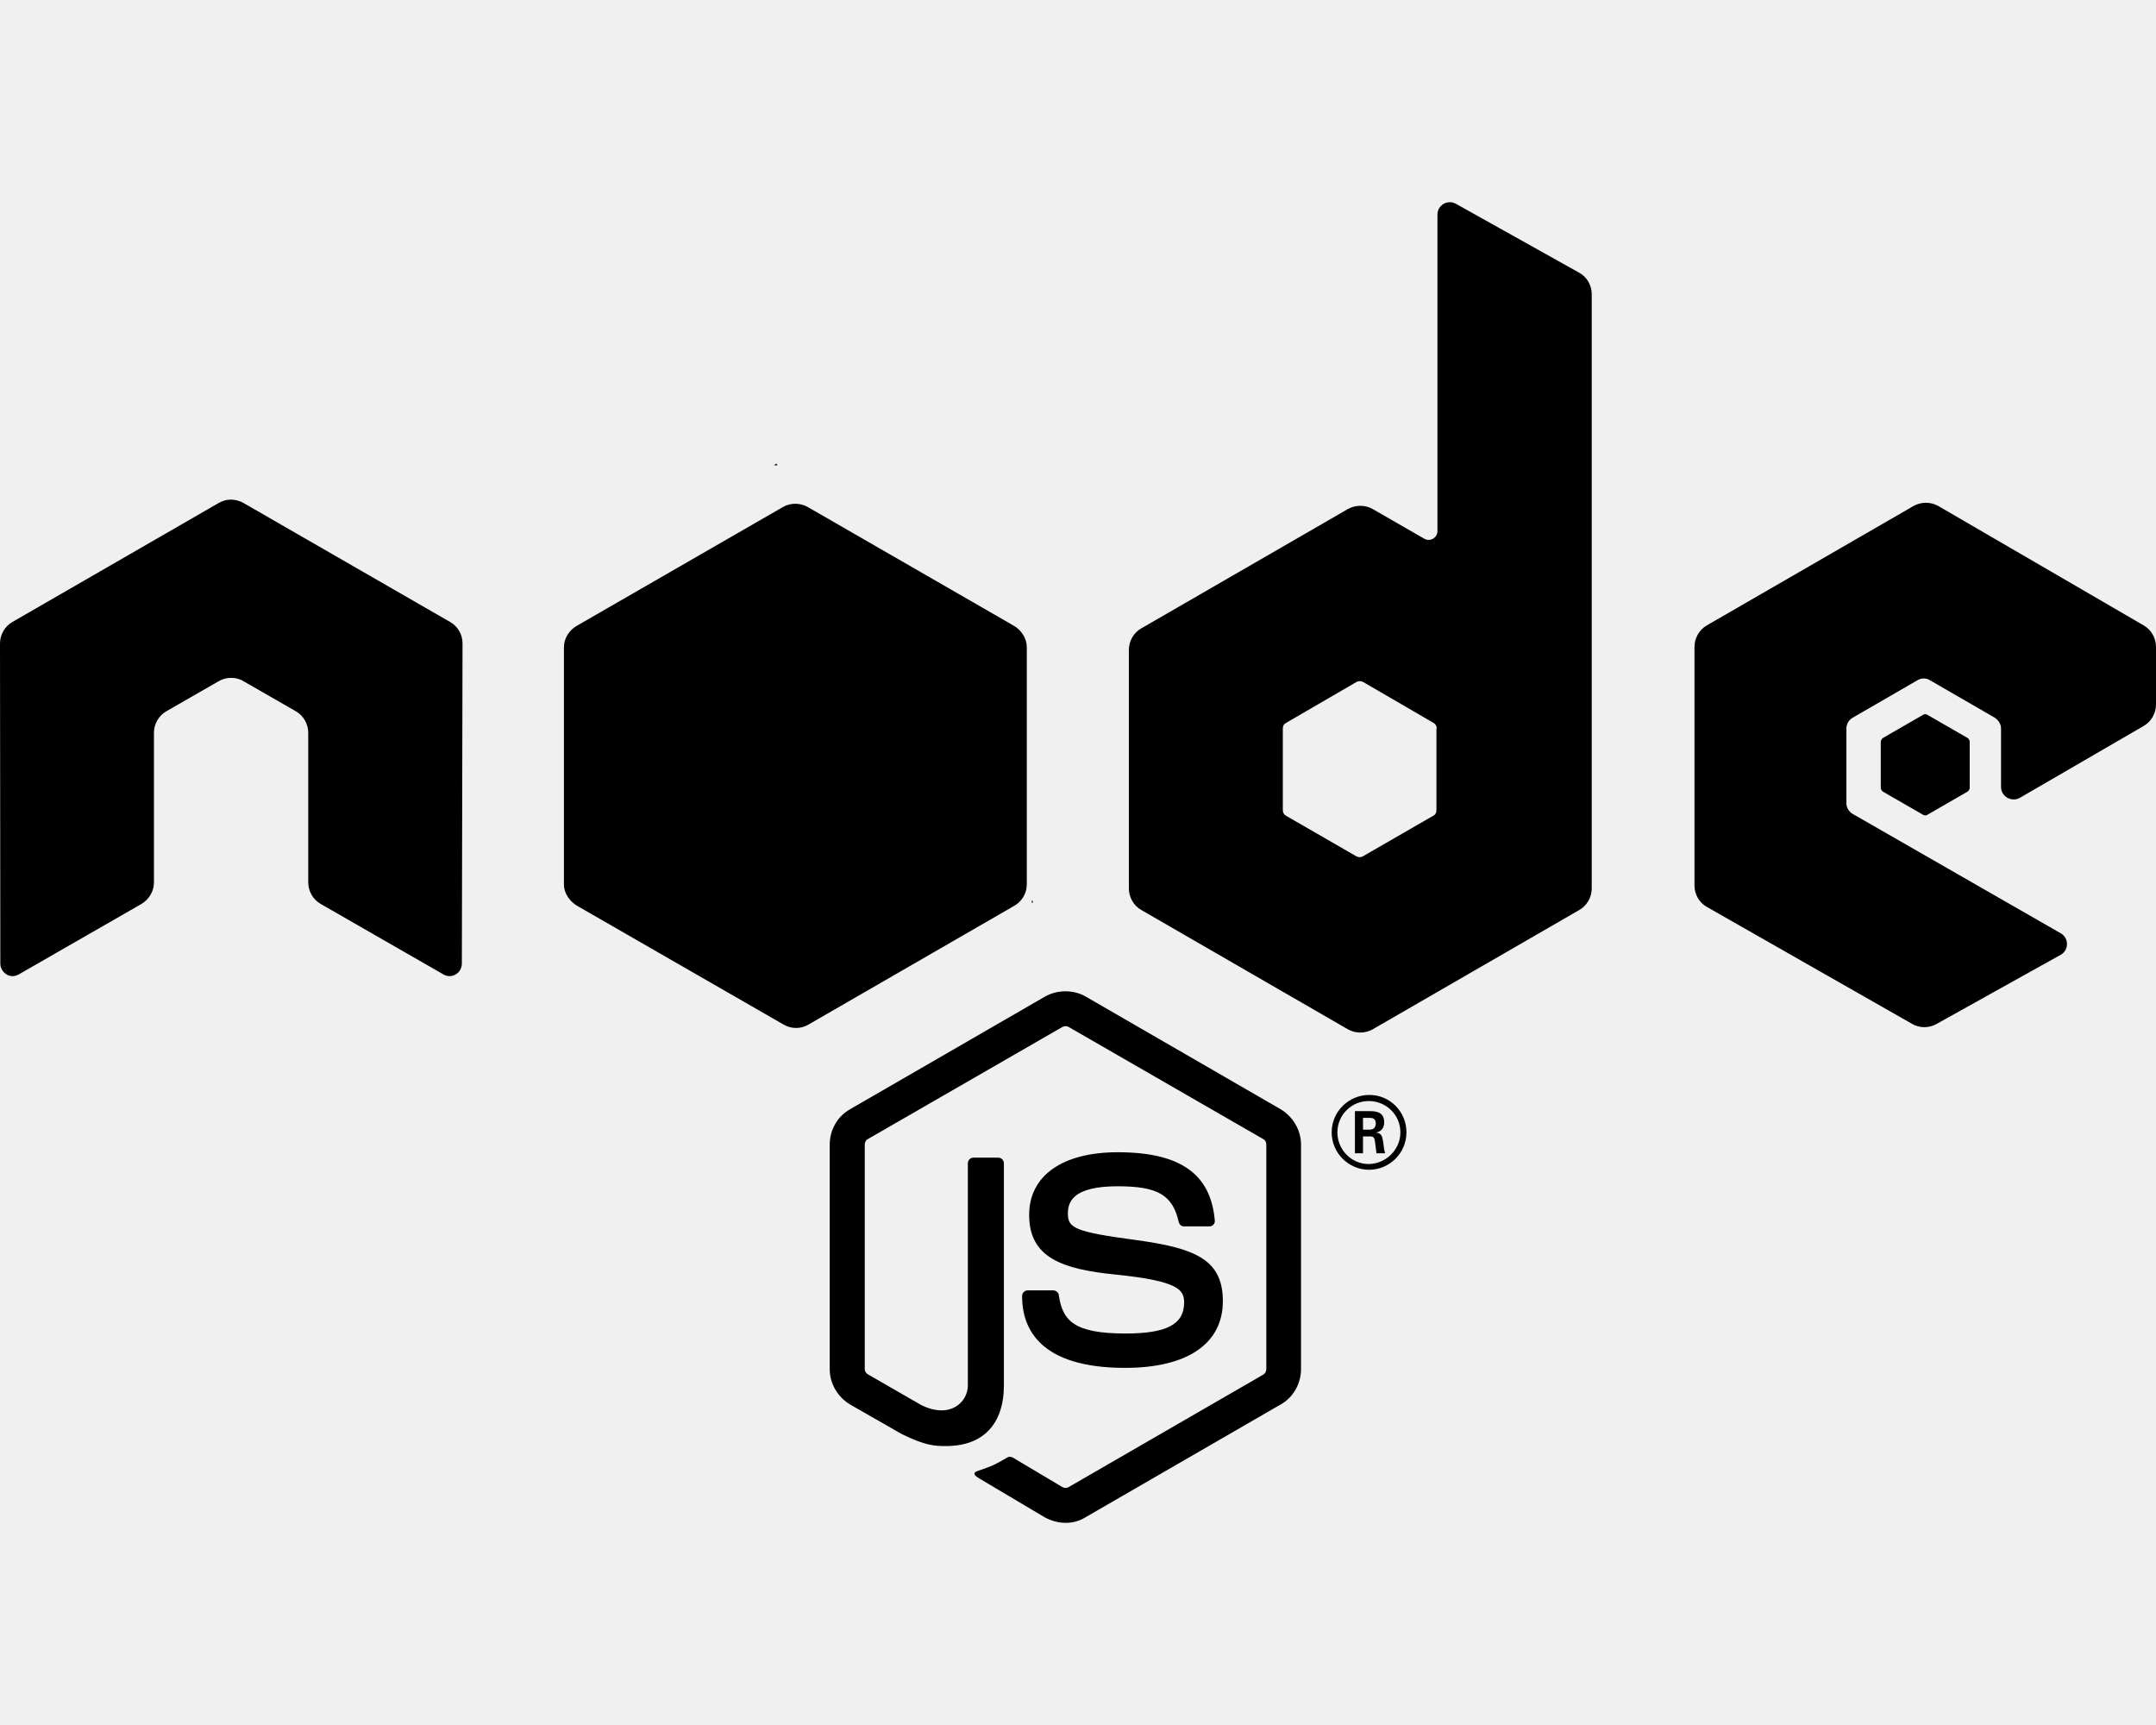
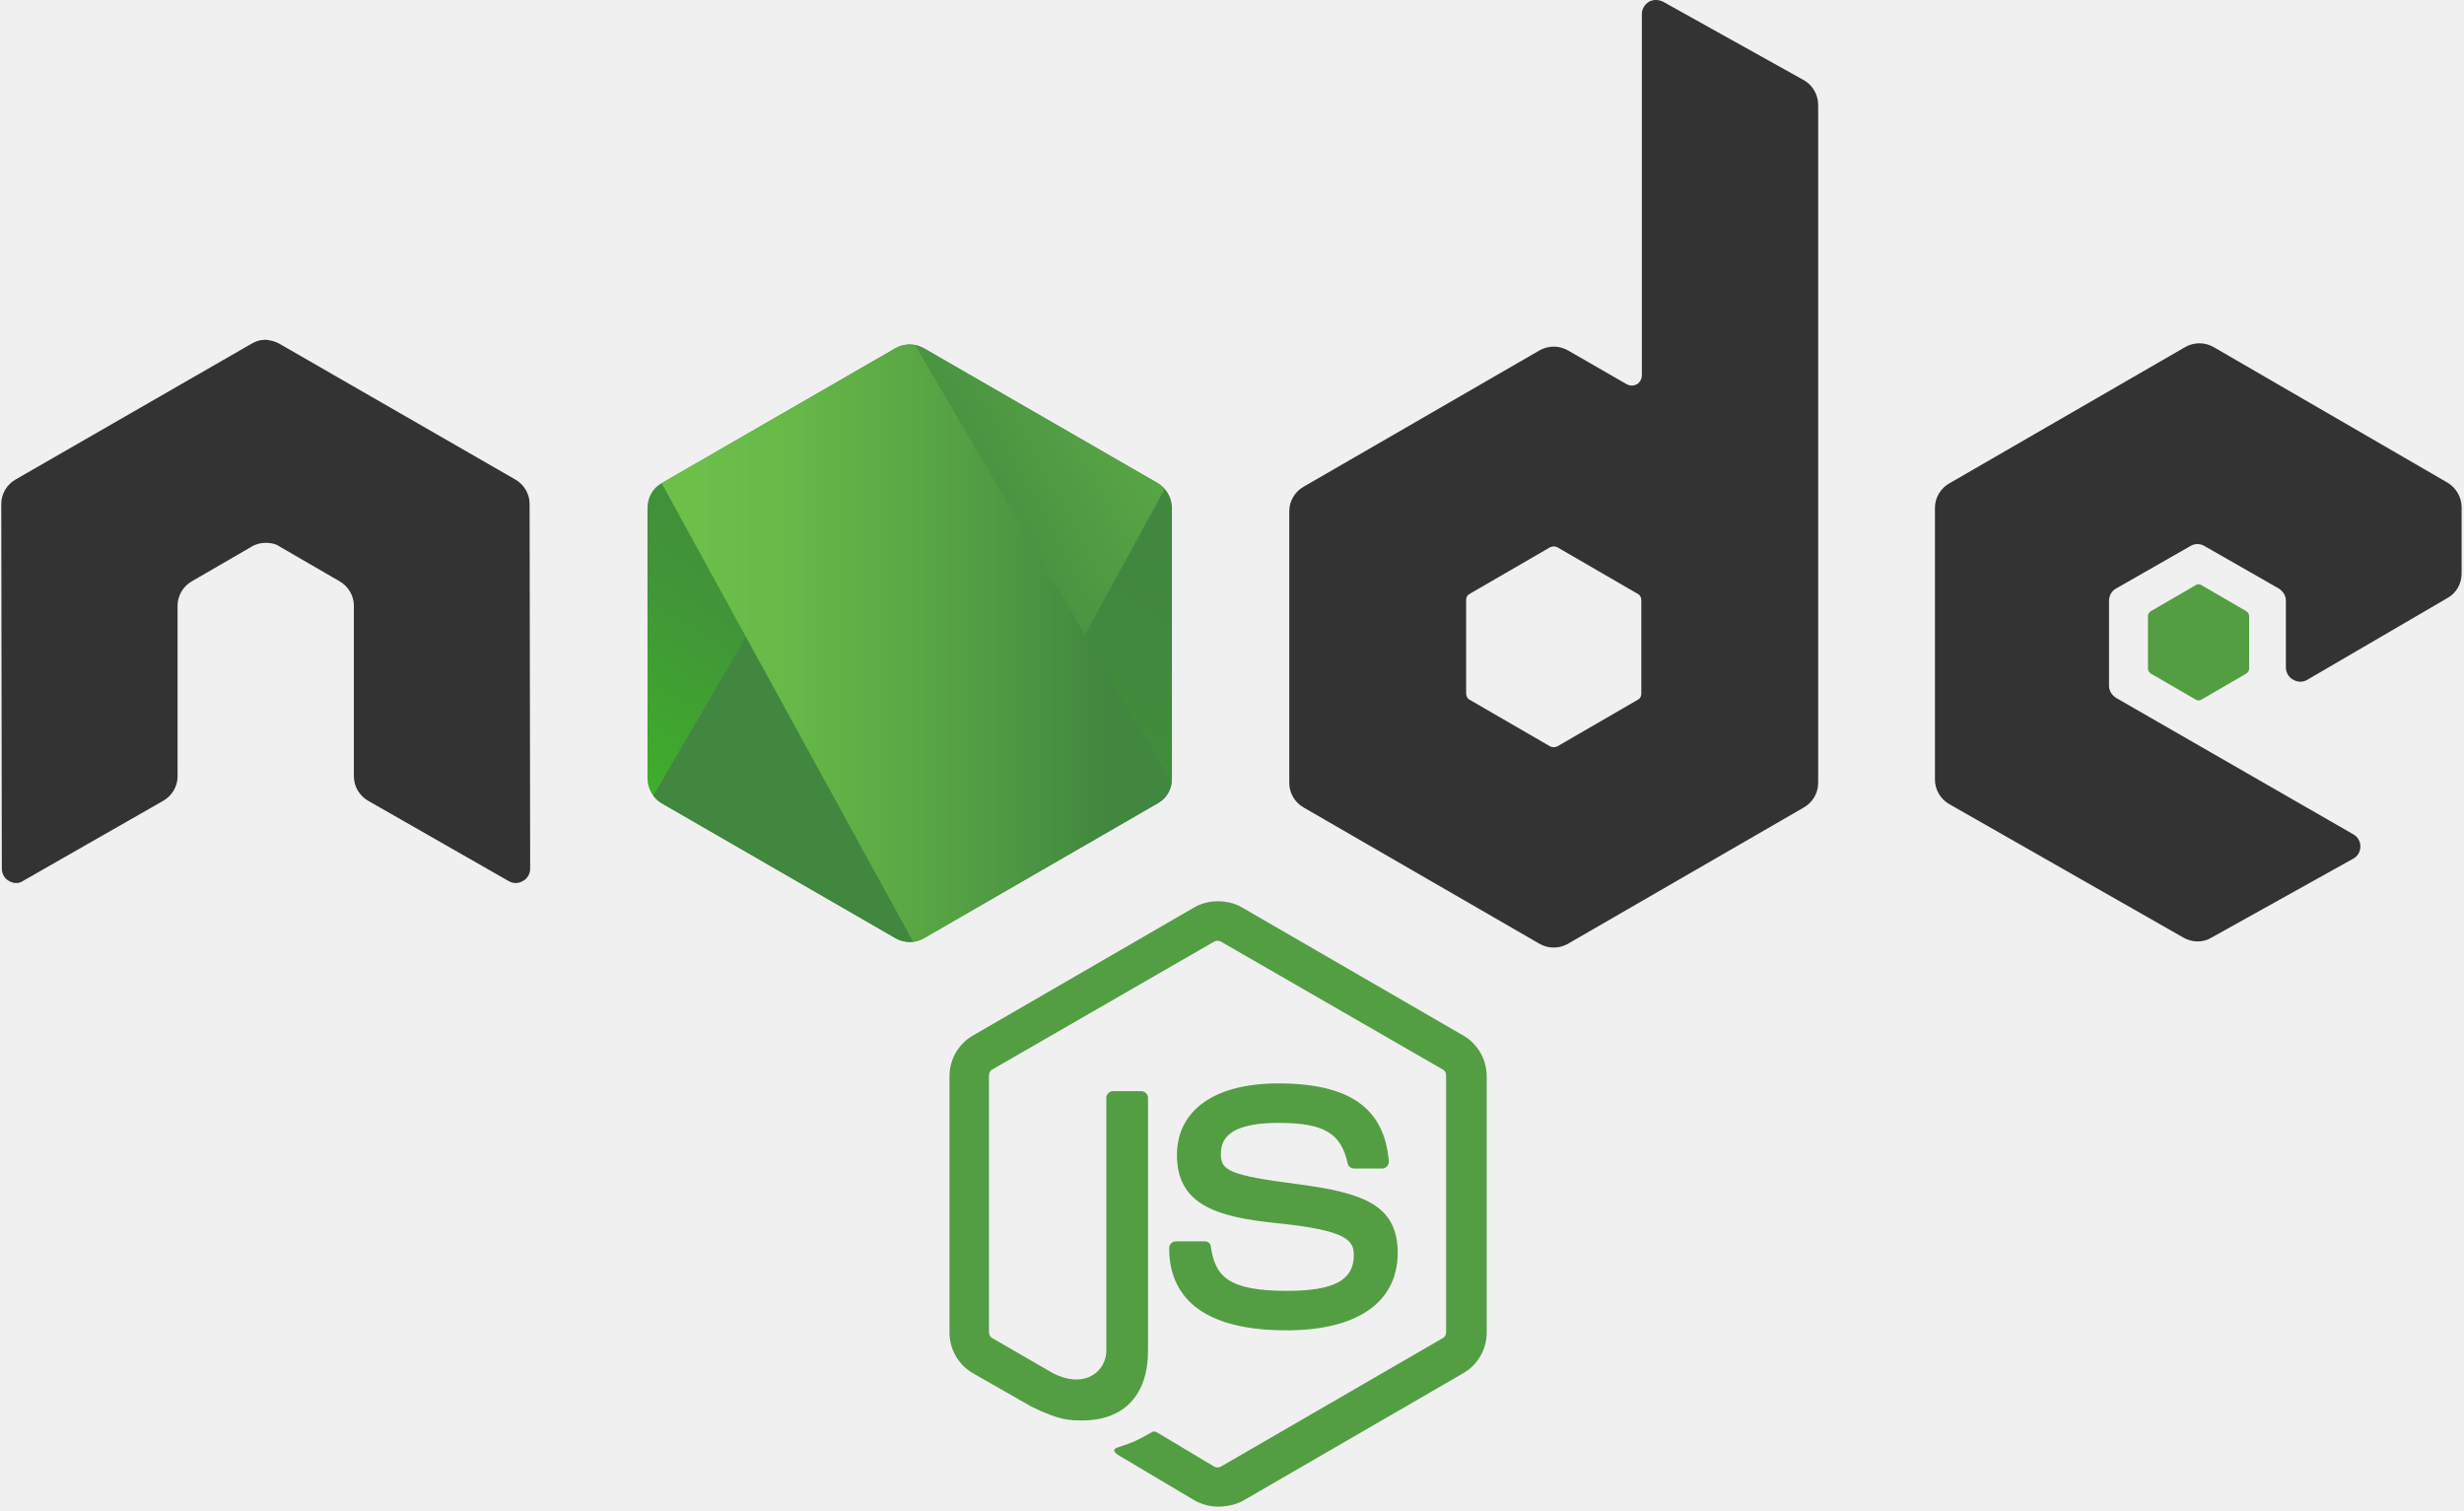
- <svg xmlns="http://www.w3.org/2000/svg" aria-hidden="true" focusable="false" data-prefix="fab" data-icon="node" class="svg-inline--fa fa-node fa-w-20" role="img" viewBox="0 0 640 512">
-   <path fill="currentColor" d="M316.3 452c-2.1 0-4.2-.6-6.1-1.6L291 439c-2.9-1.6-1.5-2.2-.5-2.5 3.8-1.3 4.6-1.6 8.7-4 .4-.2 1-.1 1.4.1l14.8 8.8c.5.3 1.3.3 1.8 0L375 408c.5-.3.9-.9.9-1.6v-66.7c0-.7-.3-1.3-.9-1.6l-57.8-33.3c-.5-.3-1.2-.3-1.8 0l-57.8 33.3c-.6.3-.9 1-.9 1.6v66.7c0 .6.4 1.2.9 1.5l15.8 9.1c8.6 4.3 13.9-.8 13.9-5.8v-65.9c0-.9.7-1.7 1.7-1.7h7.3c.9 0 1.7.7 1.7 1.7v65.9c0 11.5-6.2 18-17.1 18-3.3 0-6 0-13.3-3.6l-15.2-8.7c-3.7-2.2-6.1-6.2-6.1-10.5v-66.7c0-4.3 2.3-8.4 6.1-10.5l57.8-33.4c3.7-2.1 8.5-2.1 12.1 0l57.8 33.4c3.7 2.2 6.1 6.2 6.1 10.5v66.7c0 4.3-2.3 8.4-6.1 10.5l-57.8 33.4c-1.7 1.1-3.8 1.7-6 1.7zm46.7-65.8c0-12.5-8.4-15.8-26.2-18.2-18-2.4-19.8-3.6-19.8-7.8 0-3.5 1.5-8.1 14.8-8.1 11.9 0 16.3 2.6 18.1 10.6.2.8.8 1.3 1.6 1.3h7.5c.5 0 .9-.2 1.2-.5.3-.4.5-.8.4-1.3-1.2-13.8-10.3-20.2-28.8-20.2-16.5 0-26.3 7-26.3 18.6 0 12.7 9.8 16.1 25.6 17.7 18.9 1.9 20.4 4.6 20.4 8.3 0 6.5-5.2 9.2-17.4 9.2-15.3 0-18.7-3.8-19.8-11.4-.1-.8-.8-1.4-1.7-1.4h-7.5c-.9 0-1.7.7-1.7 1.7 0 9.7 5.3 21.3 30.6 21.3 18.5 0 29-7.2 29-19.8zm54.5-50.1c0 6.1-5 11.1-11.1 11.1s-11.1-5-11.1-11.1c0-6.3 5.2-11.1 11.1-11.1 6-.1 11.1 4.8 11.1 11.1zm-1.8 0c0-5.2-4.2-9.3-9.4-9.3-5.1 0-9.3 4.1-9.3 9.3 0 5.2 4.2 9.4 9.3 9.4 5.2-.1 9.4-4.3 9.4-9.4zm-4.5 6.2h-2.6c-.1-.6-.5-3.8-.5-3.9-.2-.7-.4-1.1-1.3-1.1h-2.2v5h-2.4v-12.5h4.3c1.5 0 4.4 0 4.4 3.3 0 2.3-1.5 2.8-2.4 3.1 1.7.1 1.8 1.2 2.1 2.8.1 1 .3 2.7.6 3.3zm-2.8-8.8c0-1.7-1.2-1.7-1.8-1.7h-2v3.5h1.9c1.6 0 1.9-1.1 1.9-1.8zM137.3 191c0-2.7-1.4-5.1-3.7-6.4l-61.3-35.3c-1-.6-2.2-.9-3.4-1h-.6c-1.2 0-2.3.4-3.4 1L3.7 184.6C1.4 185.9 0 188.4 0 191l.1 95c0 1.3.7 2.5 1.8 3.2 1.1.7 2.5.7 3.7 0L42 268.3c2.3-1.4 3.7-3.8 3.7-6.4v-44.4c0-2.6 1.4-5.1 3.7-6.4l15.5-8.9c1.2-.7 2.4-1 3.7-1 1.3 0 2.6.3 3.7 1l15.5 8.9c2.3 1.3 3.7 3.8 3.7 6.4v44.4c0 2.6 1.4 5.1 3.7 6.4l36.4 20.9c1.1.7 2.6.7 3.7 0 1.1-.6 1.8-1.9 1.8-3.2l.2-95zM472.5 87.3v176.4c0 2.6-1.4 5.1-3.7 6.4l-61.3 35.4c-2.3 1.3-5.1 1.3-7.4 0l-61.3-35.4c-2.3-1.3-3.7-3.8-3.7-6.4v-70.8c0-2.6 1.4-5.1 3.7-6.4l61.3-35.4c2.3-1.3 5.1-1.3 7.4 0l15.3 8.8c1.7 1 3.9-.3 3.9-2.2v-94c0-2.8 3-4.6 5.5-3.2l36.5 20.4c2.3 1.2 3.8 3.7 3.8 6.4zm-46 128.9c0-.7-.4-1.3-.9-1.6l-21-12.2c-.6-.3-1.3-.3-1.9 0l-21 12.2c-.6.3-.9.9-.9 1.6v24.3c0 .7.4 1.3.9 1.6l21 12.1c.6.3 1.3.3 1.8 0l21-12.1c.6-.3.9-.9.9-1.6v-24.3zm209.8-.7c2.3-1.3 3.7-3.8 3.7-6.4V192c0-2.6-1.4-5.1-3.7-6.4l-60.9-35.4c-2.3-1.3-5.1-1.3-7.4 0l-61.3 35.4c-2.3 1.3-3.7 3.8-3.7 6.4v70.8c0 2.7 1.4 5.1 3.7 6.4l60.9 34.7c2.2 1.3 5 1.3 7.3 0l36.8-20.5c2.5-1.4 2.5-5 0-6.4L550 241.6c-1.2-.7-1.9-1.9-1.9-3.2v-22.2c0-1.3.7-2.5 1.9-3.2l19.2-11.1c1.1-.7 2.6-.7 3.7 0l19.2 11.1c1.1.7 1.9 1.9 1.9 3.2v17.4c0 2.8 3.1 4.6 5.6 3.2l36.7-21.3zM559 219c-.4.3-.7.7-.7 1.2v13.6c0 .5.3 1 .7 1.2l11.8 6.8c.4.3 1 .3 1.4 0L584 235c.4-.3.7-.7.7-1.2v-13.6c0-.5-.3-1-.7-1.2l-11.8-6.8c-.4-.3-1-.3-1.4 0L559 219zm-254.2 43.5v-70.4c0-2.6-1.6-5.1-3.9-6.4l-61.1-35.2c-2.1-1.2-5-1.4-7.4 0l-61.1 35.2c-2.3 1.3-3.9 3.7-3.9 6.4v70.4c0 2.8 1.9 5.2 4 6.4l61.2 35.2c2.4 1.4 5.2 1.3 7.4 0l61-35.2c1.8-1 3.1-2.7 3.6-4.7.1-.5.2-1.1.2-1.7zm-74.3-124.9l-.8.5h1.1l-.3-.5zm76.2 130.2l-.4-.7v.9l.4-.2z" />
+ <svg xmlns="http://www.w3.org/2000/svg" xmlns:xlink="http://www.w3.org/1999/xlink" width="2500" height="1533" viewBox="0 0 512 314" preserveAspectRatio="xMidYMid">
+   <defs>
+     <linearGradient x1="68.188%" y1="17.487%" x2="27.823%" y2="89.755%" id="b">
+       <stop stop-color="#41873F" offset="0%" />
+       <stop stop-color="#418B3D" offset="32.88%" />
+       <stop stop-color="#419637" offset="63.52%" />
+       <stop stop-color="#3FA92D" offset="93.19%" />
+       <stop stop-color="#3FAE2A" offset="100%" />
+     </linearGradient>
+     <path id="a" d="M57.903 1.85a5.957 5.957 0 0 0-5.894 0L3.352 29.933c-1.85 1.04-2.89 3.005-2.89 5.085v56.286c0 2.08 1.156 4.045 2.89 5.085l48.657 28.085a5.957 5.957 0 0 0 5.894 0l48.658-28.085c1.849-1.04 2.89-3.005 2.89-5.085V35.019c0-2.08-1.157-4.045-2.89-5.085L57.903 1.85z" />
+     <linearGradient x1="43.277%" y1="55.169%" x2="159.245%" y2="-18.306%" id="d">
+       <stop stop-color="#41873F" offset="13.76%" />
+       <stop stop-color="#54A044" offset="40.32%" />
+       <stop stop-color="#66B848" offset="71.36%" />
+       <stop stop-color="#6CC04A" offset="90.81%" />
+     </linearGradient>
+     <linearGradient x1="-4413.77%" y1="13.43%" x2="5327.93%" y2="13.43%" id="e">
+       <stop stop-color="#6CC04A" offset="9.192%" />
+       <stop stop-color="#66B848" offset="28.64%" />
+       <stop stop-color="#54A044" offset="59.68%" />
+       <stop stop-color="#41873F" offset="86.24%" />
+     </linearGradient>
+     <linearGradient x1="-4.389%" y1="49.997%" x2="101.499%" y2="49.997%" id="f">
+       <stop stop-color="#6CC04A" offset="9.192%" />
+       <stop stop-color="#66B848" offset="28.64%" />
+       <stop stop-color="#54A044" offset="59.68%" />
+       <stop stop-color="#41873F" offset="86.24%" />
+     </linearGradient>
+     <linearGradient x1="-9713.77%" y1="36.21%" x2="27.93%" y2="36.21%" id="g">
+       <stop stop-color="#6CC04A" offset="9.192%" />
+       <stop stop-color="#66B848" offset="28.64%" />
+       <stop stop-color="#54A044" offset="59.68%" />
+       <stop stop-color="#41873F" offset="86.24%" />
+     </linearGradient>
+     <linearGradient x1="-103.861%" y1="50.275%" x2="100.797%" y2="50.275%" id="h">
+       <stop stop-color="#6CC04A" offset="9.192%" />
+       <stop stop-color="#66B848" offset="28.64%" />
+       <stop stop-color="#54A044" offset="59.68%" />
+       <stop stop-color="#41873F" offset="86.24%" />
+     </linearGradient>
+     <linearGradient x1="130.613%" y1="-211.069%" x2="4.393%" y2="201.605%" id="i">
+       <stop stop-color="#41873F" offset="0%" />
+       <stop stop-color="#418B3D" offset="32.88%" />
+       <stop stop-color="#419637" offset="63.52%" />
+       <stop stop-color="#3FA92D" offset="93.19%" />
+       <stop stop-color="#3FAE2A" offset="100%" />
+     </linearGradient>
+   </defs>
+   <g fill="none">
+     <path d="M253.11 313.094c-1.733 0-3.351-.462-4.854-1.271l-15.371-9.13c-2.312-1.272-1.156-1.734-.462-1.965 3.12-1.04 3.698-1.272 6.934-3.12.347-.232.81-.116 1.156.115l11.789 7.05c.462.231 1.04.231 1.386 0l46.115-26.698c.462-.231.694-.694.694-1.271v-53.28c0-.579-.232-1.04-.694-1.272l-46.115-26.582c-.462-.232-1.04-.232-1.386 0l-46.115 26.582c-.462.231-.694.809-.694 1.271v53.28c0 .463.232 1.04.694 1.272l12.598 7.281c6.819 3.467 11.095-.578 11.095-4.623v-52.587c0-.693.578-1.387 1.387-1.387h5.894c.694 0 1.387.578 1.387 1.387v52.587c0 9.13-4.97 14.447-13.638 14.447-2.658 0-4.738 0-10.633-2.89l-12.135-6.934c-3.005-1.733-4.854-4.97-4.854-8.437v-53.28c0-3.467 1.849-6.704 4.854-8.437l46.114-26.698c2.89-1.618 6.82-1.618 9.709 0l46.114 26.698c3.005 1.733 4.855 4.97 4.855 8.437v53.28c0 3.467-1.85 6.704-4.855 8.437l-46.114 26.698c-1.503.694-3.236 1.04-4.854 1.04zm14.216-36.637c-20.225 0-24.386-9.246-24.386-17.105 0-.694.578-1.387 1.387-1.387h6.01c.693 0 1.271.462 1.271 1.156.925 6.125 3.583 9.13 15.834 9.13 9.708 0 13.87-2.196 13.87-7.397 0-3.005-1.157-5.2-16.297-6.703-12.598-1.272-20.457-4.045-20.457-14.1 0-9.362 7.86-14.91 21.035-14.91 14.793 0 22.075 5.086 23 16.18 0 .348-.116.694-.347 1.041-.232.231-.578.462-.925.462h-6.01c-.578 0-1.156-.462-1.271-1.04-1.387-6.356-4.97-8.437-14.447-8.437-10.633 0-11.905 3.699-11.905 6.472 0 3.352 1.503 4.392 15.834 6.241 14.216 1.85 20.92 4.508 20.92 14.447-.116 10.171-8.437 15.95-23.116 15.95z" fill="#539E43" />
+     <path d="M110.028 104.712c0-2.08-1.156-4.046-3.005-5.086l-49.004-28.2c-.81-.463-1.734-.694-2.658-.81h-.463c-.924 0-1.849.347-2.658.81l-49.004 28.2c-1.85 1.04-3.005 3.005-3.005 5.086l.116 75.817c0 1.04.578 2.08 1.502 2.543.925.578 2.08.578 2.89 0l29.125-16.643c1.849-1.04 3.005-3.005 3.005-5.085v-35.482c0-2.08 1.155-4.045 3.005-5.085l12.366-7.166c.925-.578 1.965-.81 3.005-.81 1.04 0 2.08.232 2.89.81l12.366 7.166c1.85 1.04 3.005 3.004 3.005 5.085v35.482c0 2.08 1.156 4.045 3.005 5.085l29.125 16.643c.925.578 2.08.578 3.005 0 .925-.463 1.503-1.503 1.503-2.543l-.116-75.817zM345.571.347c-.924-.463-2.08-.463-2.89 0-.924.578-1.502 1.502-1.502 2.542v75.125c0 .693-.346 1.386-1.04 1.849-.693.346-1.387.346-2.08 0l-12.251-7.05a5.957 5.957 0 0 0-5.895 0l-49.004 28.316c-1.849 1.04-3.005 3.005-3.005 5.085v56.516c0 2.08 1.156 4.046 3.005 5.086l49.004 28.316a5.957 5.957 0 0 0 5.895 0l49.004-28.316c1.849-1.04 3.005-3.005 3.005-5.086V21.844c0-2.196-1.156-4.16-3.005-5.201L345.572.347zm-4.507 143.776c0 .578-.231 1.04-.694 1.271l-16.758 9.708a1.714 1.714 0 0 1-1.503 0l-16.758-9.708c-.463-.231-.694-.809-.694-1.271v-19.417c0-.578.231-1.04.694-1.271l16.758-9.709a1.714 1.714 0 0 1 1.503 0l16.758 9.709c.463.23.694.809.694 1.271v19.417zM508.648 124.244c1.85-1.04 2.89-3.005 2.89-5.086v-13.753c0-2.08-1.156-4.045-2.89-5.085l-48.657-28.2a5.957 5.957 0 0 0-5.894 0l-49.004 28.315c-1.85 1.04-3.005 3.005-3.005 5.086v56.516c0 2.08 1.155 4.045 3.005 5.085l48.657 27.738c1.85 1.04 4.045 1.04 5.779 0L489 178.45c.925-.463 1.503-1.503 1.503-2.543 0-1.04-.578-2.08-1.503-2.543l-49.235-28.316c-.924-.577-1.502-1.502-1.502-2.542v-17.683c0-1.04.578-2.08 1.502-2.543l15.372-8.784a2.821 2.821 0 0 1 3.005 0l15.371 8.784c.925.578 1.503 1.502 1.503 2.543v13.869c0 1.04.578 2.08 1.502 2.542.925.578 2.08.578 3.005 0l29.125-16.99z" fill="#333" />
+     <path d="M456.293 121.586a1.05 1.05 0 0 1 1.155 0l9.362 5.432c.347.23.578.577.578 1.04v10.864c0 .462-.231.809-.578 1.04l-9.362 5.432a1.05 1.05 0 0 1-1.155 0l-9.362-5.432c-.347-.231-.578-.578-.578-1.04v-10.864c0-.463.231-.81.578-1.04l9.362-5.432z" fill="#539E43" />
+     <g transform="translate(134.068 70.501)">
+       <mask id="c" fill="#fff">
+         <use xlink:href="#a" />
+       </mask>
+       <use fill="url(#b)" xlink:href="#a" />
+       <g mask="url(#c)">
+         <path d="M51.893 1.85L3.121 29.933C1.27 30.974 0 32.94 0 35.02v56.286c0 1.387.578 2.658 1.502 3.698L56.285 1.156c-1.387-.231-3.005-.116-4.392.693zM56.632 125.053c.462-.116.925-.347 1.387-.578l48.773-28.085c1.85-1.04 3.005-3.005 3.005-5.085V35.019c0-1.502-.694-3.005-1.734-4.045l-51.43 94.079z" />
+         <path d="M106.676 29.934L57.788 1.85a8.025 8.025 0 0 0-1.503-.578L1.502 95.12a6.082 6.082 0 0 0 1.619 1.387l48.888 28.085c1.387.809 3.005 1.04 4.507.577l51.432-94.078c-.347-.462-.81-.81-1.272-1.156z" fill="url(#d)" />
+       </g>
+       <g mask="url(#c)">
+         <path d="M109.797 91.305V35.019c0-2.08-1.271-4.045-3.12-5.085L57.786 1.85a5.106 5.106 0 0 0-1.848-.693l53.511 91.42c.231-.347.347-.809.347-1.271zM3.12 29.934C1.272 30.974 0 32.94 0 35.02v56.286c0 2.08 1.387 4.045 3.12 5.085l48.889 28.085c1.156.693 2.427.925 3.814.693L3.467 29.818l-.346.116z" />
+         <path fill="url(#e)" fill-rule="evenodd" d="M50.391.809l-.693.347h.924l-.231-.347z" transform="translate(0 -9.246)" />
+         <path d="M106.792 105.636c1.387-.809 2.427-2.196 2.89-3.698L56.053 10.402c-1.387-.231-2.89-.116-4.16.693L3.351 39.065l52.355 95.465a8.057 8.057 0 0 0 2.196-.693l48.889-28.2z" fill="url(#f)" fill-rule="evenodd" transform="translate(0 -9.246)" />
+         <path fill="url(#g)" fill-rule="evenodd" d="M111.3 104.712l-.347-.578v.809l.346-.231z" transform="translate(0 -9.246)" />
+         <path d="M106.792 105.636l-48.773 28.085a6.973 6.973 0 0 1-2.196.693l.925 1.734 54.089-31.32v-.694l-1.387-2.312c-.231 1.618-1.271 3.005-2.658 3.814z" fill="url(#h)" fill-rule="evenodd" transform="translate(0 -9.246)" />
+         <path d="M106.792 105.636l-48.773 28.085a6.973 6.973 0 0 1-2.196.693l.925 1.734 54.089-31.32v-.694l-1.387-2.312c-.231 1.618-1.271 3.005-2.658 3.814z" fill="url(#i)" fill-rule="evenodd" transform="translate(0 -9.246)" />
+       </g>
+     </g>
+   </g>
</svg>
